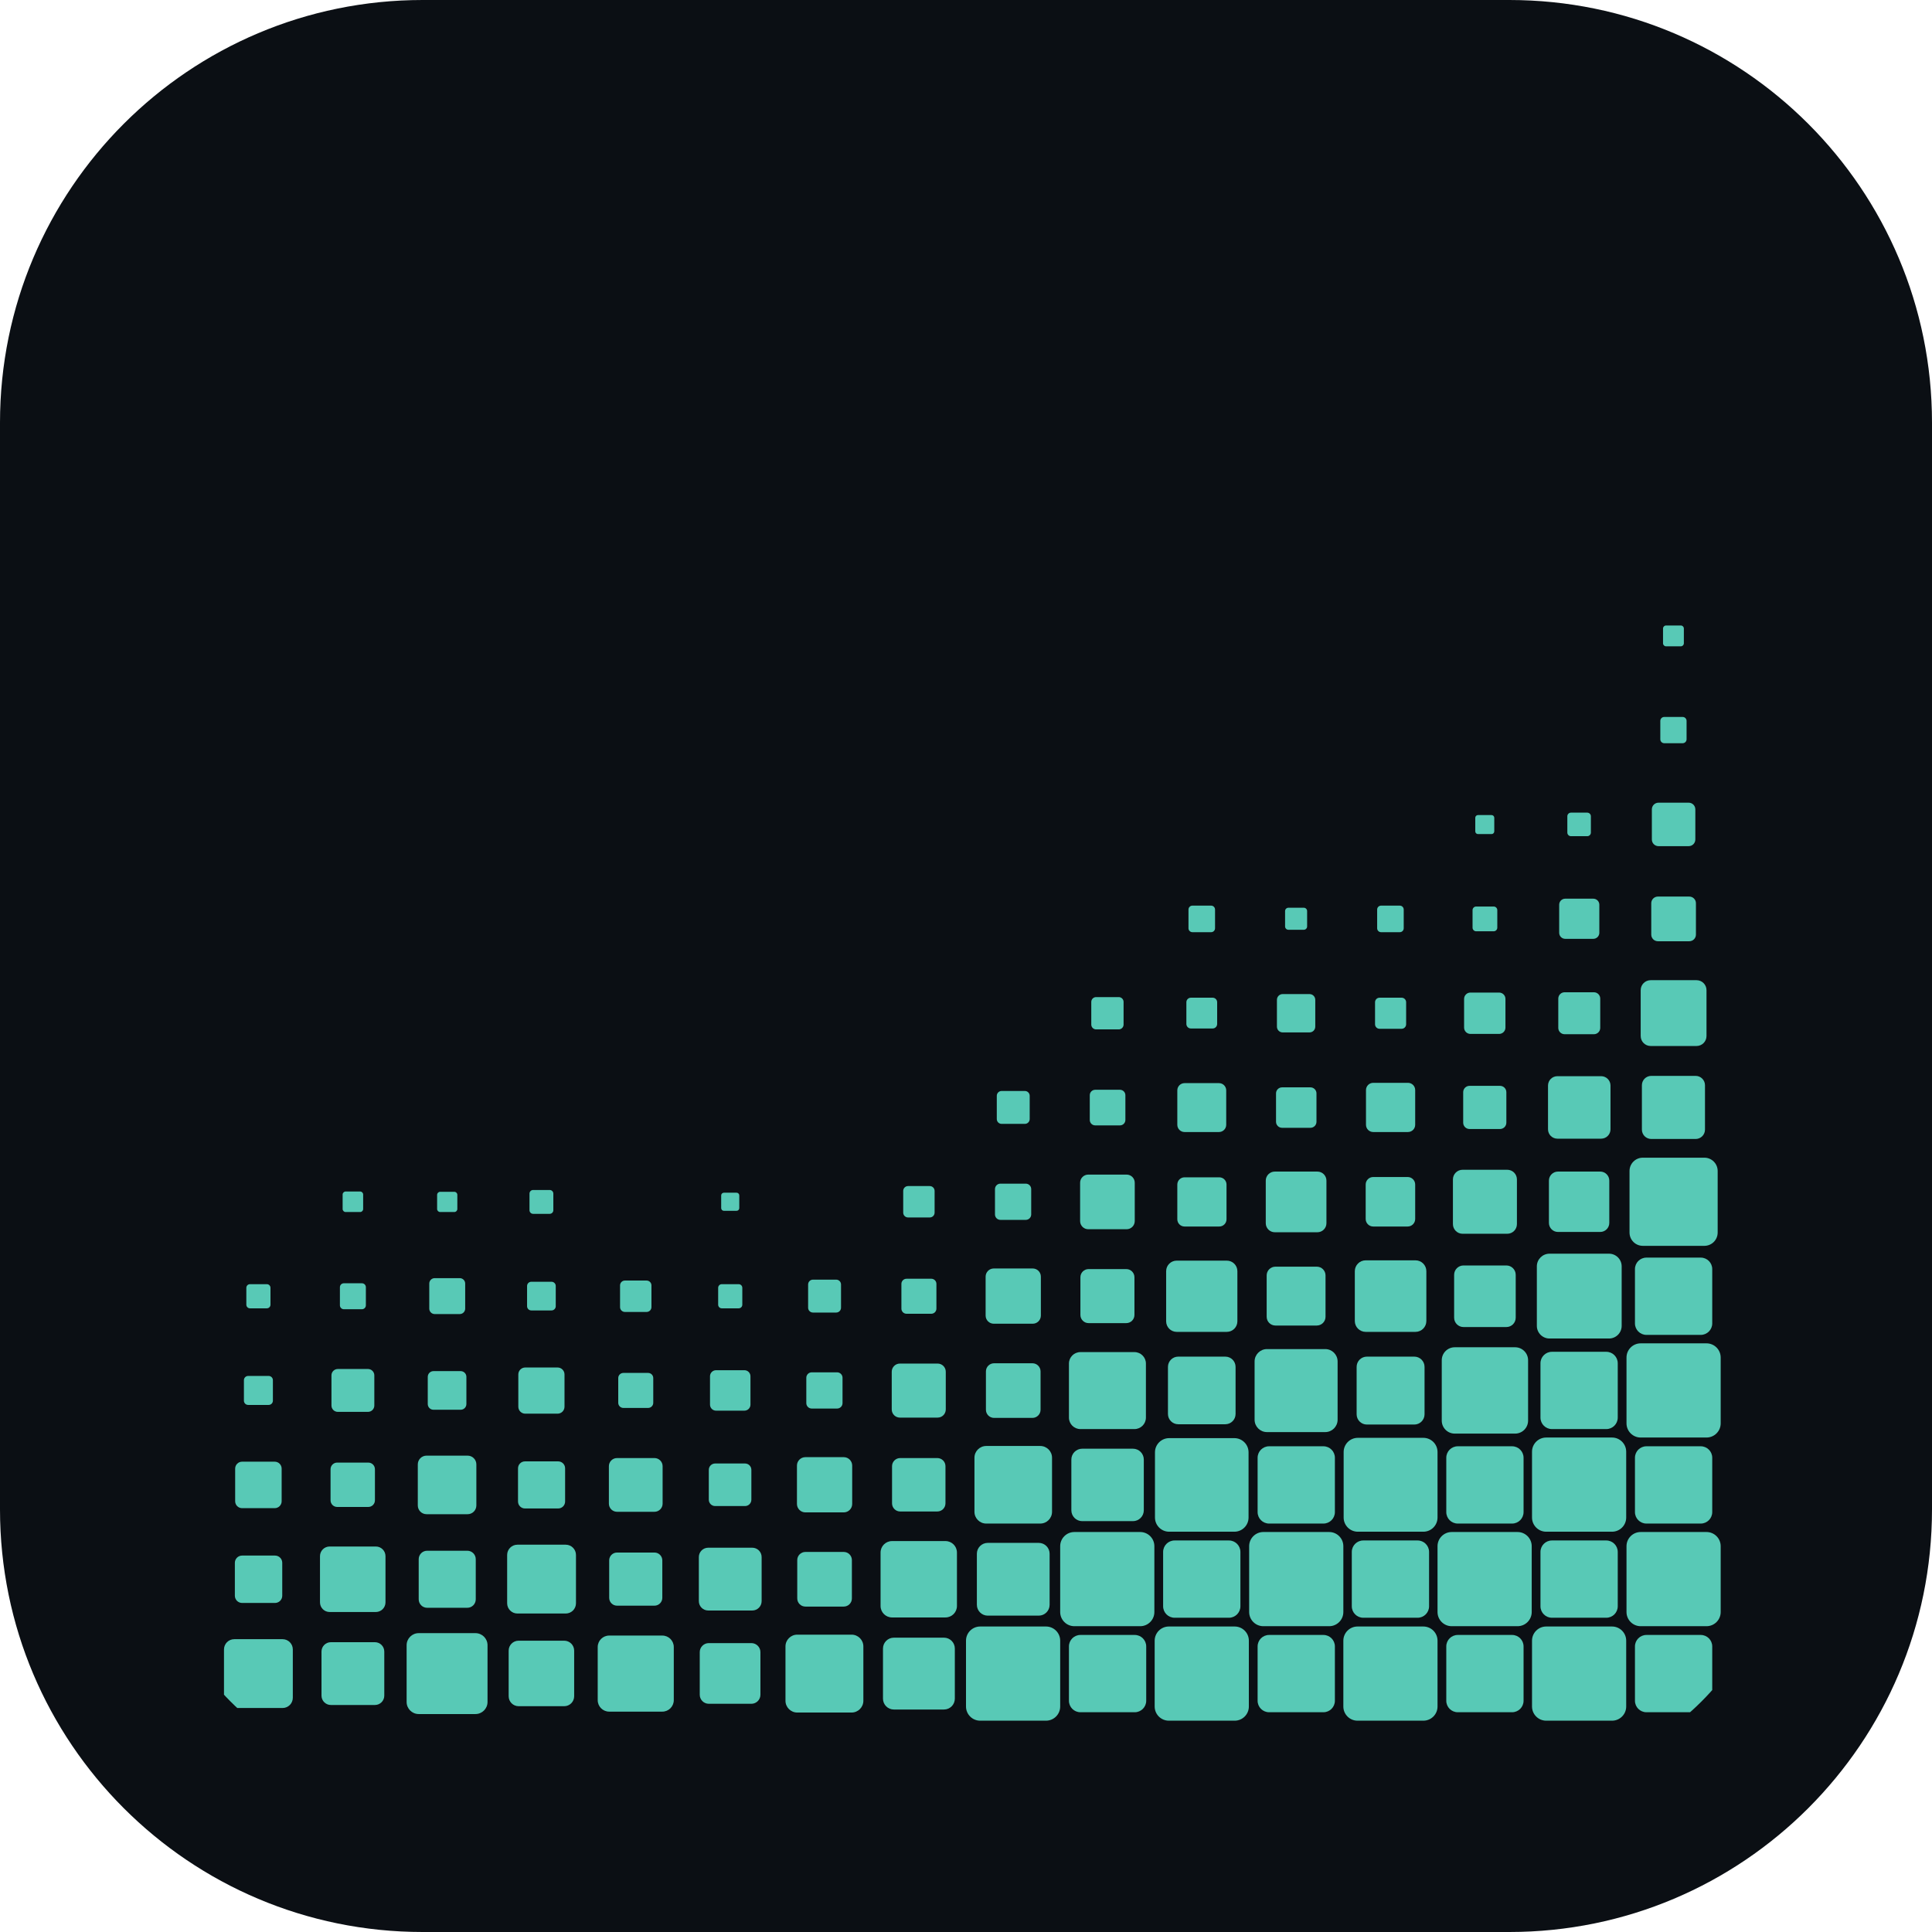
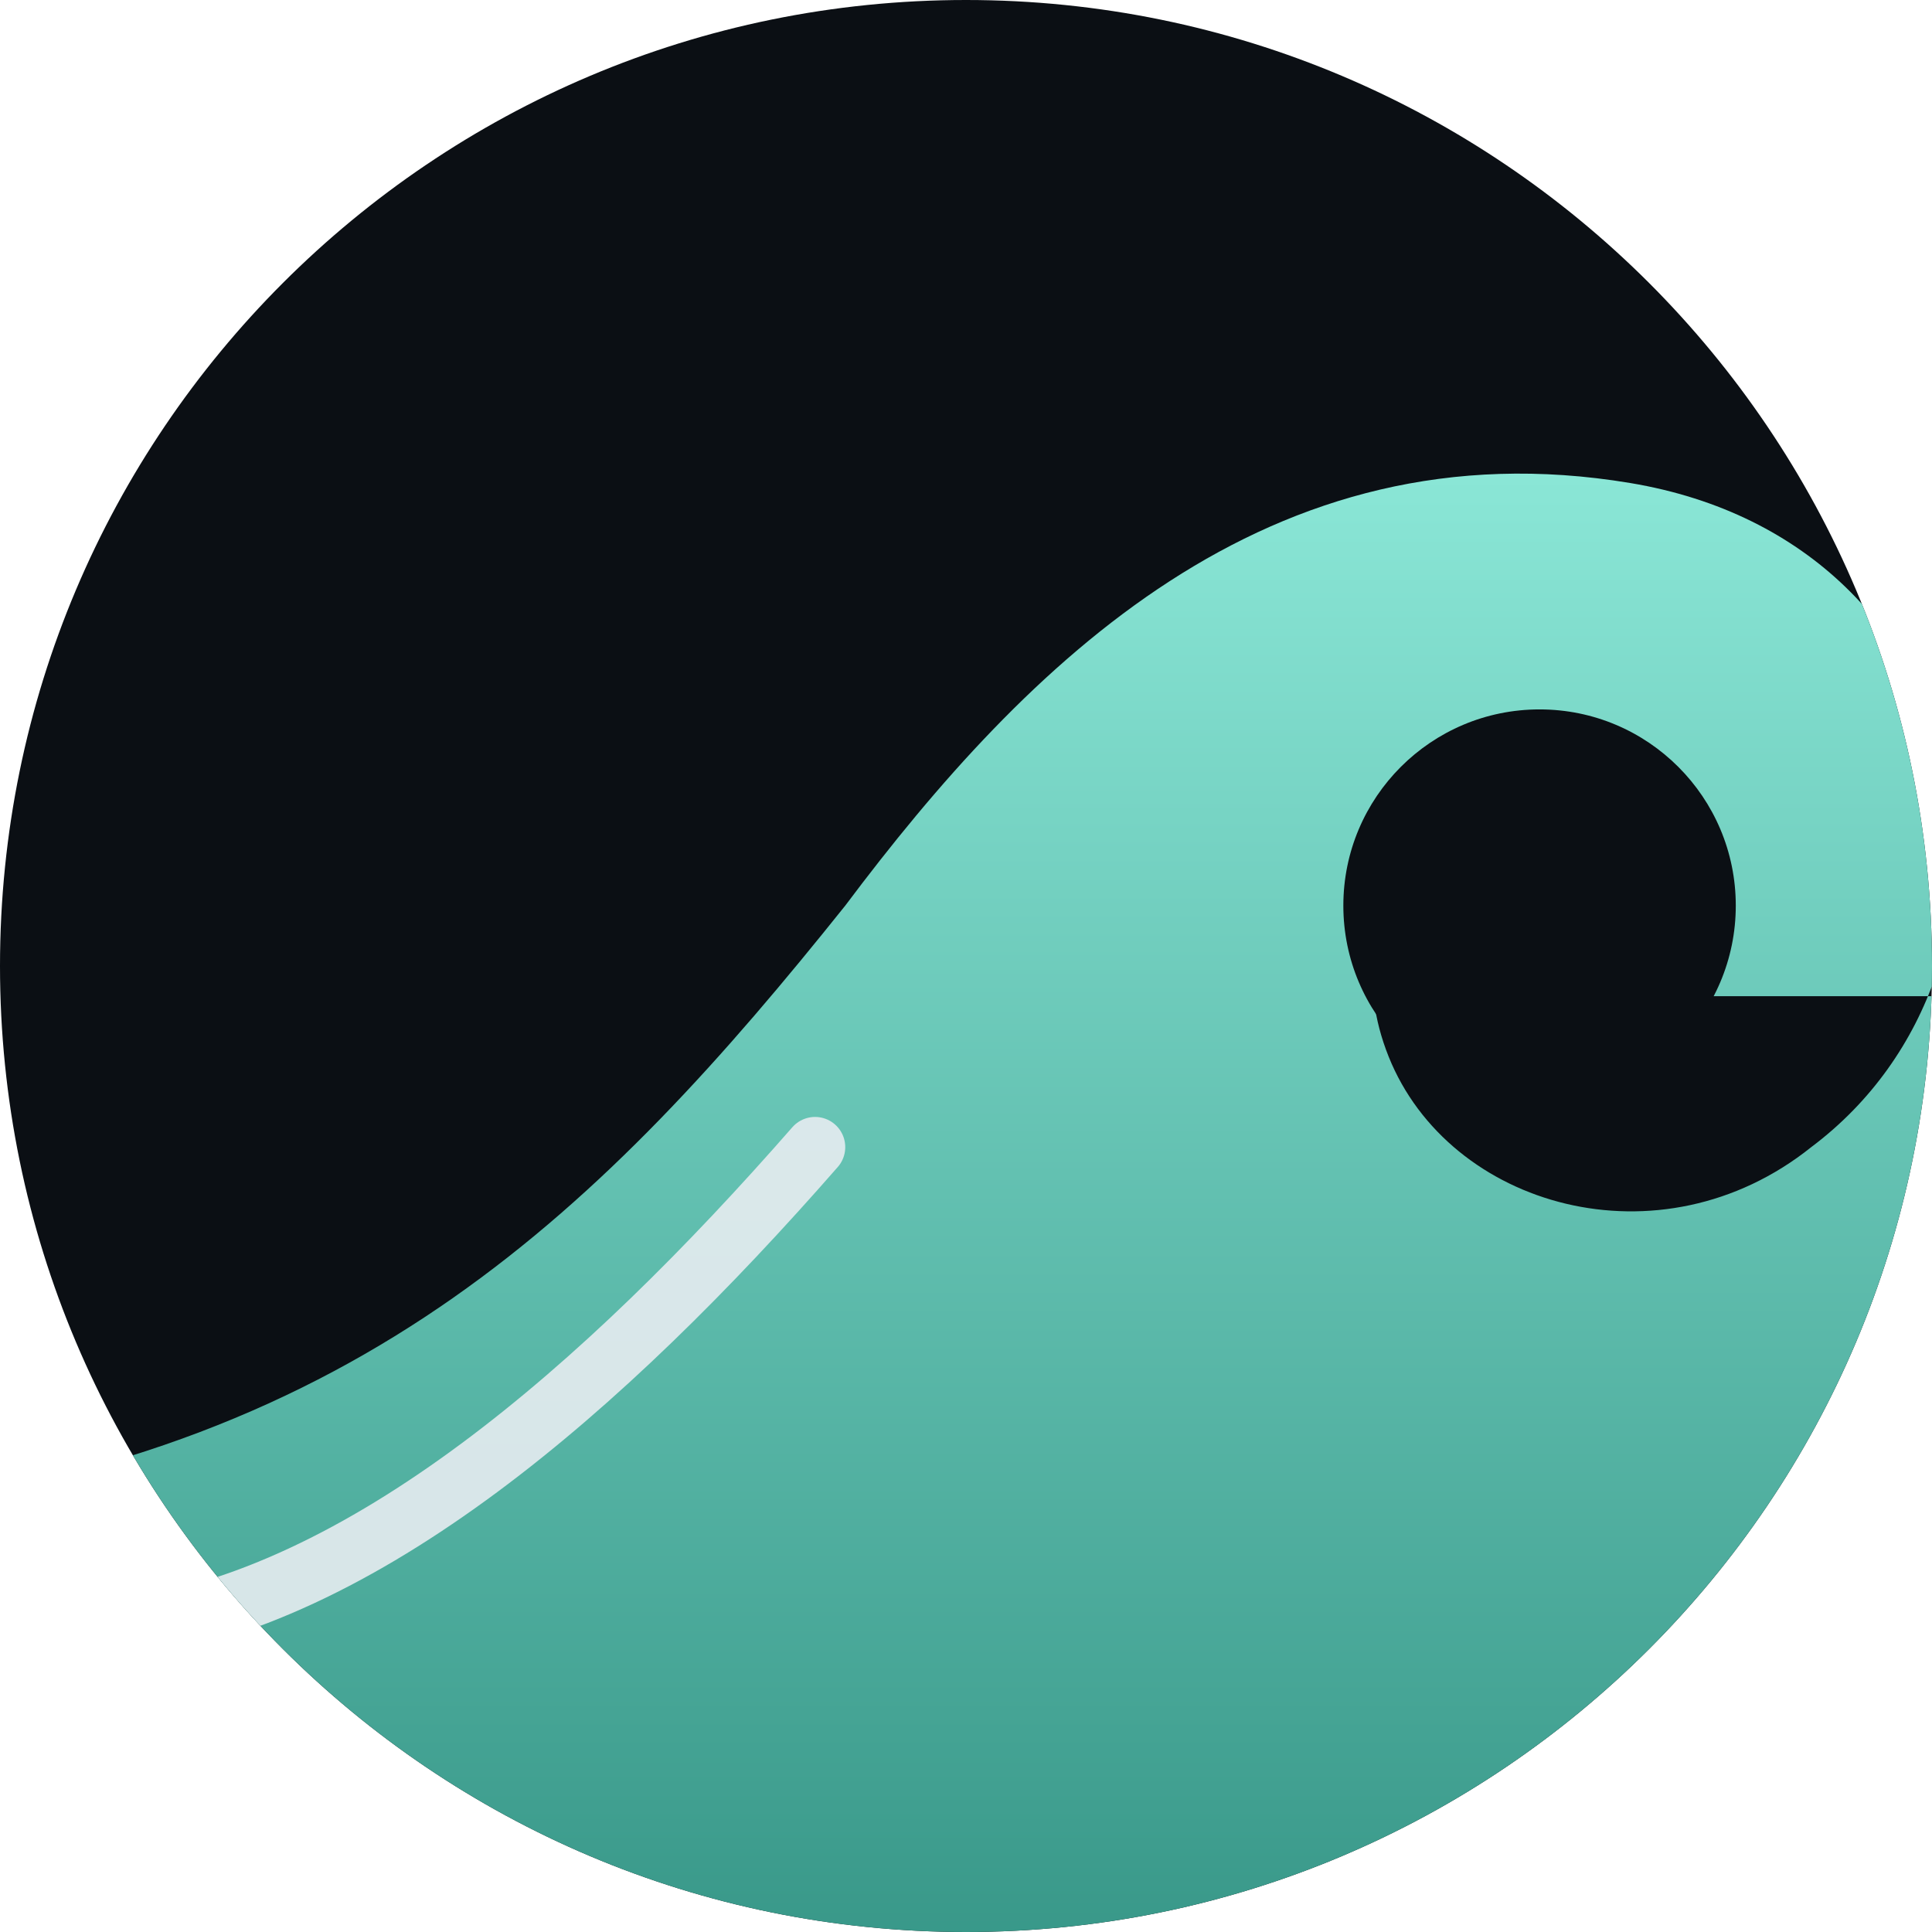
<svg xmlns="http://www.w3.org/2000/svg" viewBox="0 0 64 64" width="64" height="64">
  <defs>
    <clipPath id="c">
-       <rect x="5" y="5" width="54" height="54" rx="9" />
+       <circle cx="32" cy="32" r="32" />
    </clipPath>
+     <linearGradient id="g" x1="0" y1="0" x2="0" y2="1">
+       <stop offset="0" stop-color="#8ae6d6" />
+       <stop offset="1" stop-color="#2f8f80" />
+     </linearGradient>
  </defs>
-   <rect width="64" height="64" rx="14" fill="#0b0f14" />
+   <circle cx="32" cy="32" r="32" fill="#0b0f14" />
  <g clip-path="url(#c)">
-     <rect x="55.09" y="20.72" width="0.69" height="0.69" rx="0.10" fill="#58c9b6" />
-     <rect x="55.00" y="23.75" width="0.87" height="0.87" rx="0.13" fill="#58c9b6" />
-     <rect x="48.87" y="27.00" width="0.63" height="0.63" rx="0.09" fill="#58c9b6" />
-     <rect x="51.92" y="26.92" width="0.78" height="0.78" rx="0.12" fill="#58c9b6" />
-     <rect x="54.72" y="26.59" width="1.44" height="1.44" rx="0.22" fill="#58c9b6" />
-     <rect x="39.37" y="30.00" width="0.88" height="0.88" rx="0.13" fill="#58c9b6" />
-     <rect x="42.57" y="30.07" width="0.73" height="0.73" rx="0.11" fill="#58c9b6" />
-     <rect x="45.62" y="30.00" width="0.88" height="0.88" rx="0.13" fill="#58c9b6" />
-     <rect x="48.78" y="30.03" width="0.82" height="0.82" rx="0.12" fill="#58c9b6" />
-     <rect x="51.65" y="29.77" width="1.33" height="1.33" rx="0.20" fill="#58c9b6" />
-     <rect x="54.70" y="29.70" width="1.48" height="1.48" rx="0.22" fill="#58c9b6" />
-     <rect x="36.15" y="33.03" width="1.07" height="1.07" rx="0.16" fill="#58c9b6" />
-     <rect x="39.30" y="33.05" width="1.02" height="1.02" rx="0.15" fill="#58c9b6" />
-     <rect x="42.30" y="32.93" width="1.27" height="1.27" rx="0.19" fill="#58c9b6" />
-     <rect x="45.55" y="33.05" width="1.03" height="1.03" rx="0.15" fill="#58c9b6" />
-     <rect x="48.50" y="32.88" width="1.37" height="1.37" rx="0.21" fill="#58c9b6" />
-     <rect x="51.62" y="32.87" width="1.39" height="1.39" rx="0.21" fill="#58c9b6" />
-     <rect x="54.35" y="32.47" width="2.18" height="2.18" rx="0.33" fill="#58c9b6" />
-     <rect x="33.02" y="36.14" width="1.09" height="1.09" rx="0.16" fill="#58c9b6" />
-     <rect x="36.10" y="36.10" width="1.18" height="1.18" rx="0.18" fill="#58c9b6" />
-     <rect x="39.00" y="35.88" width="1.62" height="1.62" rx="0.24" fill="#58c9b6" />
-     <rect x="42.27" y="36.02" width="1.34" height="1.34" rx="0.20" fill="#58c9b6" />
-     <rect x="45.25" y="35.87" width="1.63" height="1.63" rx="0.24" fill="#58c9b6" />
-     <rect x="48.47" y="35.97" width="1.43" height="1.43" rx="0.21" fill="#58c9b6" />
-     <rect x="51.28" y="35.65" width="2.07" height="2.07" rx="0.31" fill="#58c9b6" />
-     <rect x="54.39" y="35.64" width="2.09" height="2.09" rx="0.31" fill="#58c9b6" />
-     <rect x="11.35" y="39.47" width="0.68" height="0.68" rx="0.10" fill="#58c9b6" />
-     <rect x="14.48" y="39.48" width="0.67" height="0.67" rx="0.10" fill="#58c9b6" />
-     <rect x="17.54" y="39.42" width="0.79" height="0.79" rx="0.12" fill="#58c9b6" />
-     <rect x="23.89" y="39.51" width="0.60" height="0.60" rx="0.09" fill="#58c9b6" />
-     <rect x="29.92" y="39.29" width="1.04" height="1.04" rx="0.16" fill="#58c9b6" />
-     <rect x="32.96" y="39.21" width="1.20" height="1.20" rx="0.18" fill="#58c9b6" />
-     <rect x="35.78" y="38.91" width="1.81" height="1.81" rx="0.27" fill="#58c9b6" />
-     <rect x="39.00" y="39.00" width="1.63" height="1.63" rx="0.24" fill="#58c9b6" />
-     <rect x="41.93" y="38.81" width="2.01" height="2.01" rx="0.30" fill="#58c9b6" />
-     <rect x="45.24" y="38.99" width="1.64" height="1.64" rx="0.25" fill="#58c9b6" />
-     <rect x="48.13" y="38.75" width="2.12" height="2.12" rx="0.32" fill="#58c9b6" />
-     <rect x="51.31" y="38.81" width="2.00" height="2.00" rx="0.30" fill="#58c9b6" />
-     <rect x="53.98" y="38.35" width="2.92" height="2.92" rx="0.44" fill="#58c9b6" />
-     <rect x="8.16" y="42.54" width="0.80" height="0.80" rx="0.12" fill="#58c9b6" />
-     <rect x="11.26" y="42.51" width="0.86" height="0.86" rx="0.13" fill="#58c9b6" />
-     <rect x="14.22" y="42.34" width="1.19" height="1.19" rx="0.18" fill="#58c9b6" />
-     <rect x="17.46" y="42.46" width="0.95" height="0.95" rx="0.14" fill="#58c9b6" />
-     <rect x="20.54" y="42.42" width="1.04" height="1.04" rx="0.16" fill="#58c9b6" />
-     <rect x="23.79" y="42.54" width="0.80" height="0.80" rx="0.12" fill="#58c9b6" />
-     <rect x="26.77" y="42.39" width="1.09" height="1.09" rx="0.16" fill="#58c9b6" />
-     <rect x="29.86" y="42.36" width="1.16" height="1.16" rx="0.17" fill="#58c9b6" />
-     <rect x="32.65" y="42.02" width="1.83" height="1.83" rx="0.27" fill="#58c9b6" />
-     <rect x="35.79" y="42.04" width="1.79" height="1.79" rx="0.27" fill="#58c9b6" />
-     <rect x="38.63" y="41.76" width="2.36" height="2.36" rx="0.35" fill="#58c9b6" />
-     <rect x="41.96" y="41.96" width="1.95" height="1.95" rx="0.29" fill="#58c9b6" />
-     <rect x="44.88" y="41.75" width="2.37" height="2.37" rx="0.36" fill="#58c9b6" />
-     <rect x="48.17" y="41.92" width="2.04" height="2.04" rx="0.31" fill="#58c9b6" />
-     <rect x="50.91" y="41.53" width="2.81" height="2.81" rx="0.42" fill="#58c9b6" />
-     <rect x="54.16" y="41.66" width="2.56" height="2.56" rx="0.38" fill="#58c9b6" />
-     <rect x="8.08" y="45.58" width="0.96" height="0.96" rx="0.14" fill="#58c9b6" />
-     <rect x="10.98" y="45.35" width="1.42" height="1.42" rx="0.21" fill="#58c9b6" />
-     <rect x="14.17" y="45.42" width="1.28" height="1.28" rx="0.19" fill="#58c9b6" />
-     <rect x="17.17" y="45.30" width="1.53" height="1.53" rx="0.23" fill="#58c9b6" />
-     <rect x="20.48" y="45.48" width="1.16" height="1.16" rx="0.17" fill="#58c9b6" />
-     <rect x="23.52" y="45.39" width="1.34" height="1.34" rx="0.20" fill="#58c9b6" />
-     <rect x="26.71" y="45.46" width="1.20" height="1.20" rx="0.18" fill="#58c9b6" />
-     <rect x="29.54" y="45.17" width="1.79" height="1.79" rx="0.27" fill="#58c9b6" />
-     <rect x="32.66" y="45.16" width="1.81" height="1.81" rx="0.27" fill="#58c9b6" />
-     <rect x="35.41" y="44.79" width="2.55" height="2.55" rx="0.38" fill="#58c9b6" />
-     <rect x="38.69" y="44.94" width="2.24" height="2.24" rx="0.34" fill="#58c9b6" />
-     <rect x="41.56" y="44.69" width="2.75" height="2.75" rx="0.41" fill="#58c9b6" />
-     <rect x="44.94" y="44.94" width="2.25" height="2.25" rx="0.34" fill="#58c9b6" />
-     <rect x="47.76" y="44.63" width="2.86" height="2.86" rx="0.43" fill="#58c9b6" />
-     <rect x="51.03" y="44.78" width="2.56" height="2.56" rx="0.38" fill="#58c9b6" />
-     <rect x="53.88" y="44.50" width="3.12" height="3.12" rx="0.47" fill="#58c9b6" />
-     <rect x="7.79" y="48.42" width="1.54" height="1.54" rx="0.23" fill="#58c9b6" />
-     <rect x="10.95" y="48.45" width="1.47" height="1.47" rx="0.22" fill="#58c9b6" />
-     <rect x="13.84" y="48.22" width="1.94" height="1.94" rx="0.29" fill="#58c9b6" />
-     <rect x="17.16" y="48.41" width="1.56" height="1.56" rx="0.23" fill="#58c9b6" />
-     <rect x="20.17" y="48.30" width="1.78" height="1.78" rx="0.27" fill="#58c9b6" />
-     <rect x="23.48" y="48.48" width="1.41" height="1.41" rx="0.21" fill="#58c9b6" />
-     <rect x="26.40" y="48.27" width="1.83" height="1.83" rx="0.28" fill="#58c9b6" />
-     <rect x="29.55" y="48.30" width="1.77" height="1.77" rx="0.27" fill="#58c9b6" />
-     <rect x="32.28" y="47.90" width="2.57" height="2.57" rx="0.39" fill="#58c9b6" />
-     <rect x="35.49" y="47.99" width="2.40" height="2.40" rx="0.36" fill="#58c9b6" />
-     <rect x="38.26" y="47.64" width="3.10" height="3.10" rx="0.47" fill="#58c9b6" />
-     <rect x="41.66" y="47.91" width="2.56" height="2.56" rx="0.38" fill="#58c9b6" />
-     <rect x="44.51" y="47.63" width="3.11" height="3.11" rx="0.47" fill="#58c9b6" />
-     <rect x="47.91" y="47.91" width="2.56" height="2.56" rx="0.38" fill="#58c9b6" />
-     <rect x="50.75" y="47.62" width="3.12" height="3.12" rx="0.47" fill="#58c9b6" />
-     <rect x="54.16" y="47.91" width="2.56" height="2.56" rx="0.38" fill="#58c9b6" />
-     <rect x="7.78" y="51.53" width="1.57" height="1.57" rx="0.24" fill="#58c9b6" />
-     <rect x="10.60" y="51.23" width="2.17" height="2.17" rx="0.32" fill="#58c9b6" />
-     <rect x="13.87" y="51.37" width="1.89" height="1.89" rx="0.28" fill="#58c9b6" />
-     <rect x="16.80" y="51.17" width="2.28" height="2.28" rx="0.34" fill="#58c9b6" />
-     <rect x="20.18" y="51.43" width="1.76" height="1.76" rx="0.26" fill="#58c9b6" />
-     <rect x="23.15" y="51.27" width="2.08" height="2.08" rx="0.31" fill="#58c9b6" />
-     <rect x="26.41" y="51.41" width="1.81" height="1.81" rx="0.27" fill="#58c9b6" />
-     <rect x="29.17" y="51.05" width="2.53" height="2.53" rx="0.38" fill="#58c9b6" />
-     <rect x="32.36" y="51.11" width="2.41" height="2.41" rx="0.36" fill="#58c9b6" />
-     <rect x="35.12" y="50.75" width="3.12" height="3.12" rx="0.47" fill="#58c9b6" />
-     <rect x="38.53" y="51.03" width="2.56" height="2.56" rx="0.38" fill="#58c9b6" />
-     <rect x="41.38" y="50.75" width="3.12" height="3.12" rx="0.47" fill="#58c9b6" />
-     <rect x="44.78" y="51.03" width="2.56" height="2.56" rx="0.38" fill="#58c9b6" />
-     <rect x="47.62" y="50.75" width="3.12" height="3.12" rx="0.47" fill="#58c9b6" />
-     <rect x="51.03" y="51.03" width="2.56" height="2.56" rx="0.38" fill="#58c9b6" />
-     <rect x="53.88" y="50.75" width="3.12" height="3.12" rx="0.47" fill="#58c9b6" />
-     <rect x="7.42" y="54.30" width="2.28" height="2.28" rx="0.34" fill="#58c9b6" />
-     <rect x="10.65" y="54.40" width="2.08" height="2.08" rx="0.31" fill="#58c9b6" />
-     <rect x="13.47" y="54.10" width="2.68" height="2.68" rx="0.40" fill="#58c9b6" />
-     <rect x="16.85" y="54.35" width="2.17" height="2.17" rx="0.33" fill="#58c9b6" />
-     <rect x="19.80" y="54.18" width="2.52" height="2.52" rx="0.38" fill="#58c9b6" />
-     <rect x="23.18" y="54.43" width="2.01" height="2.01" rx="0.30" fill="#58c9b6" />
-     <rect x="26.02" y="54.15" width="2.58" height="2.58" rx="0.39" fill="#58c9b6" />
-     <rect x="29.25" y="54.25" width="2.38" height="2.38" rx="0.36" fill="#58c9b6" />
-     <rect x="32.00" y="53.88" width="3.12" height="3.12" rx="0.47" fill="#58c9b6" />
-     <rect x="35.41" y="54.16" width="2.56" height="2.56" rx="0.38" fill="#58c9b6" />
-     <rect x="38.25" y="53.88" width="3.12" height="3.12" rx="0.47" fill="#58c9b6" />
-     <rect x="41.66" y="54.16" width="2.56" height="2.56" rx="0.38" fill="#58c9b6" />
-     <rect x="44.50" y="53.88" width="3.12" height="3.12" rx="0.47" fill="#58c9b6" />
-     <rect x="47.91" y="54.16" width="2.56" height="2.56" rx="0.38" fill="#58c9b6" />
-     <rect x="50.75" y="53.88" width="3.12" height="3.12" rx="0.47" fill="#58c9b6" />
-     <rect x="54.16" y="54.16" width="2.56" height="2.56" rx="0.38" fill="#58c9b6" />
+     <path fill="url(#g)" d="M-4 50 C 12 48, 20 40, 28 30 C 34 22, 42 14, 54 16 C 66 18, 68 32, 60 38 C 55 42, 48 40, 46 35 C 44 30, 48 26, 52 28 C 55 29.5, 54 33, 51 33 L 68 33 L 68 70 L -4 70 Z" fill-rule="evenodd" />
+     <circle cx="51" cy="30" r="6.5" fill="#0b0f14" />
+     <path fill="none" stroke="#e7ecf1" stroke-opacity="0.9" stroke-width="2" stroke-linecap="round" d="M4 54 C 12 53, 20 46, 27 38" />
  </g>
</svg>
